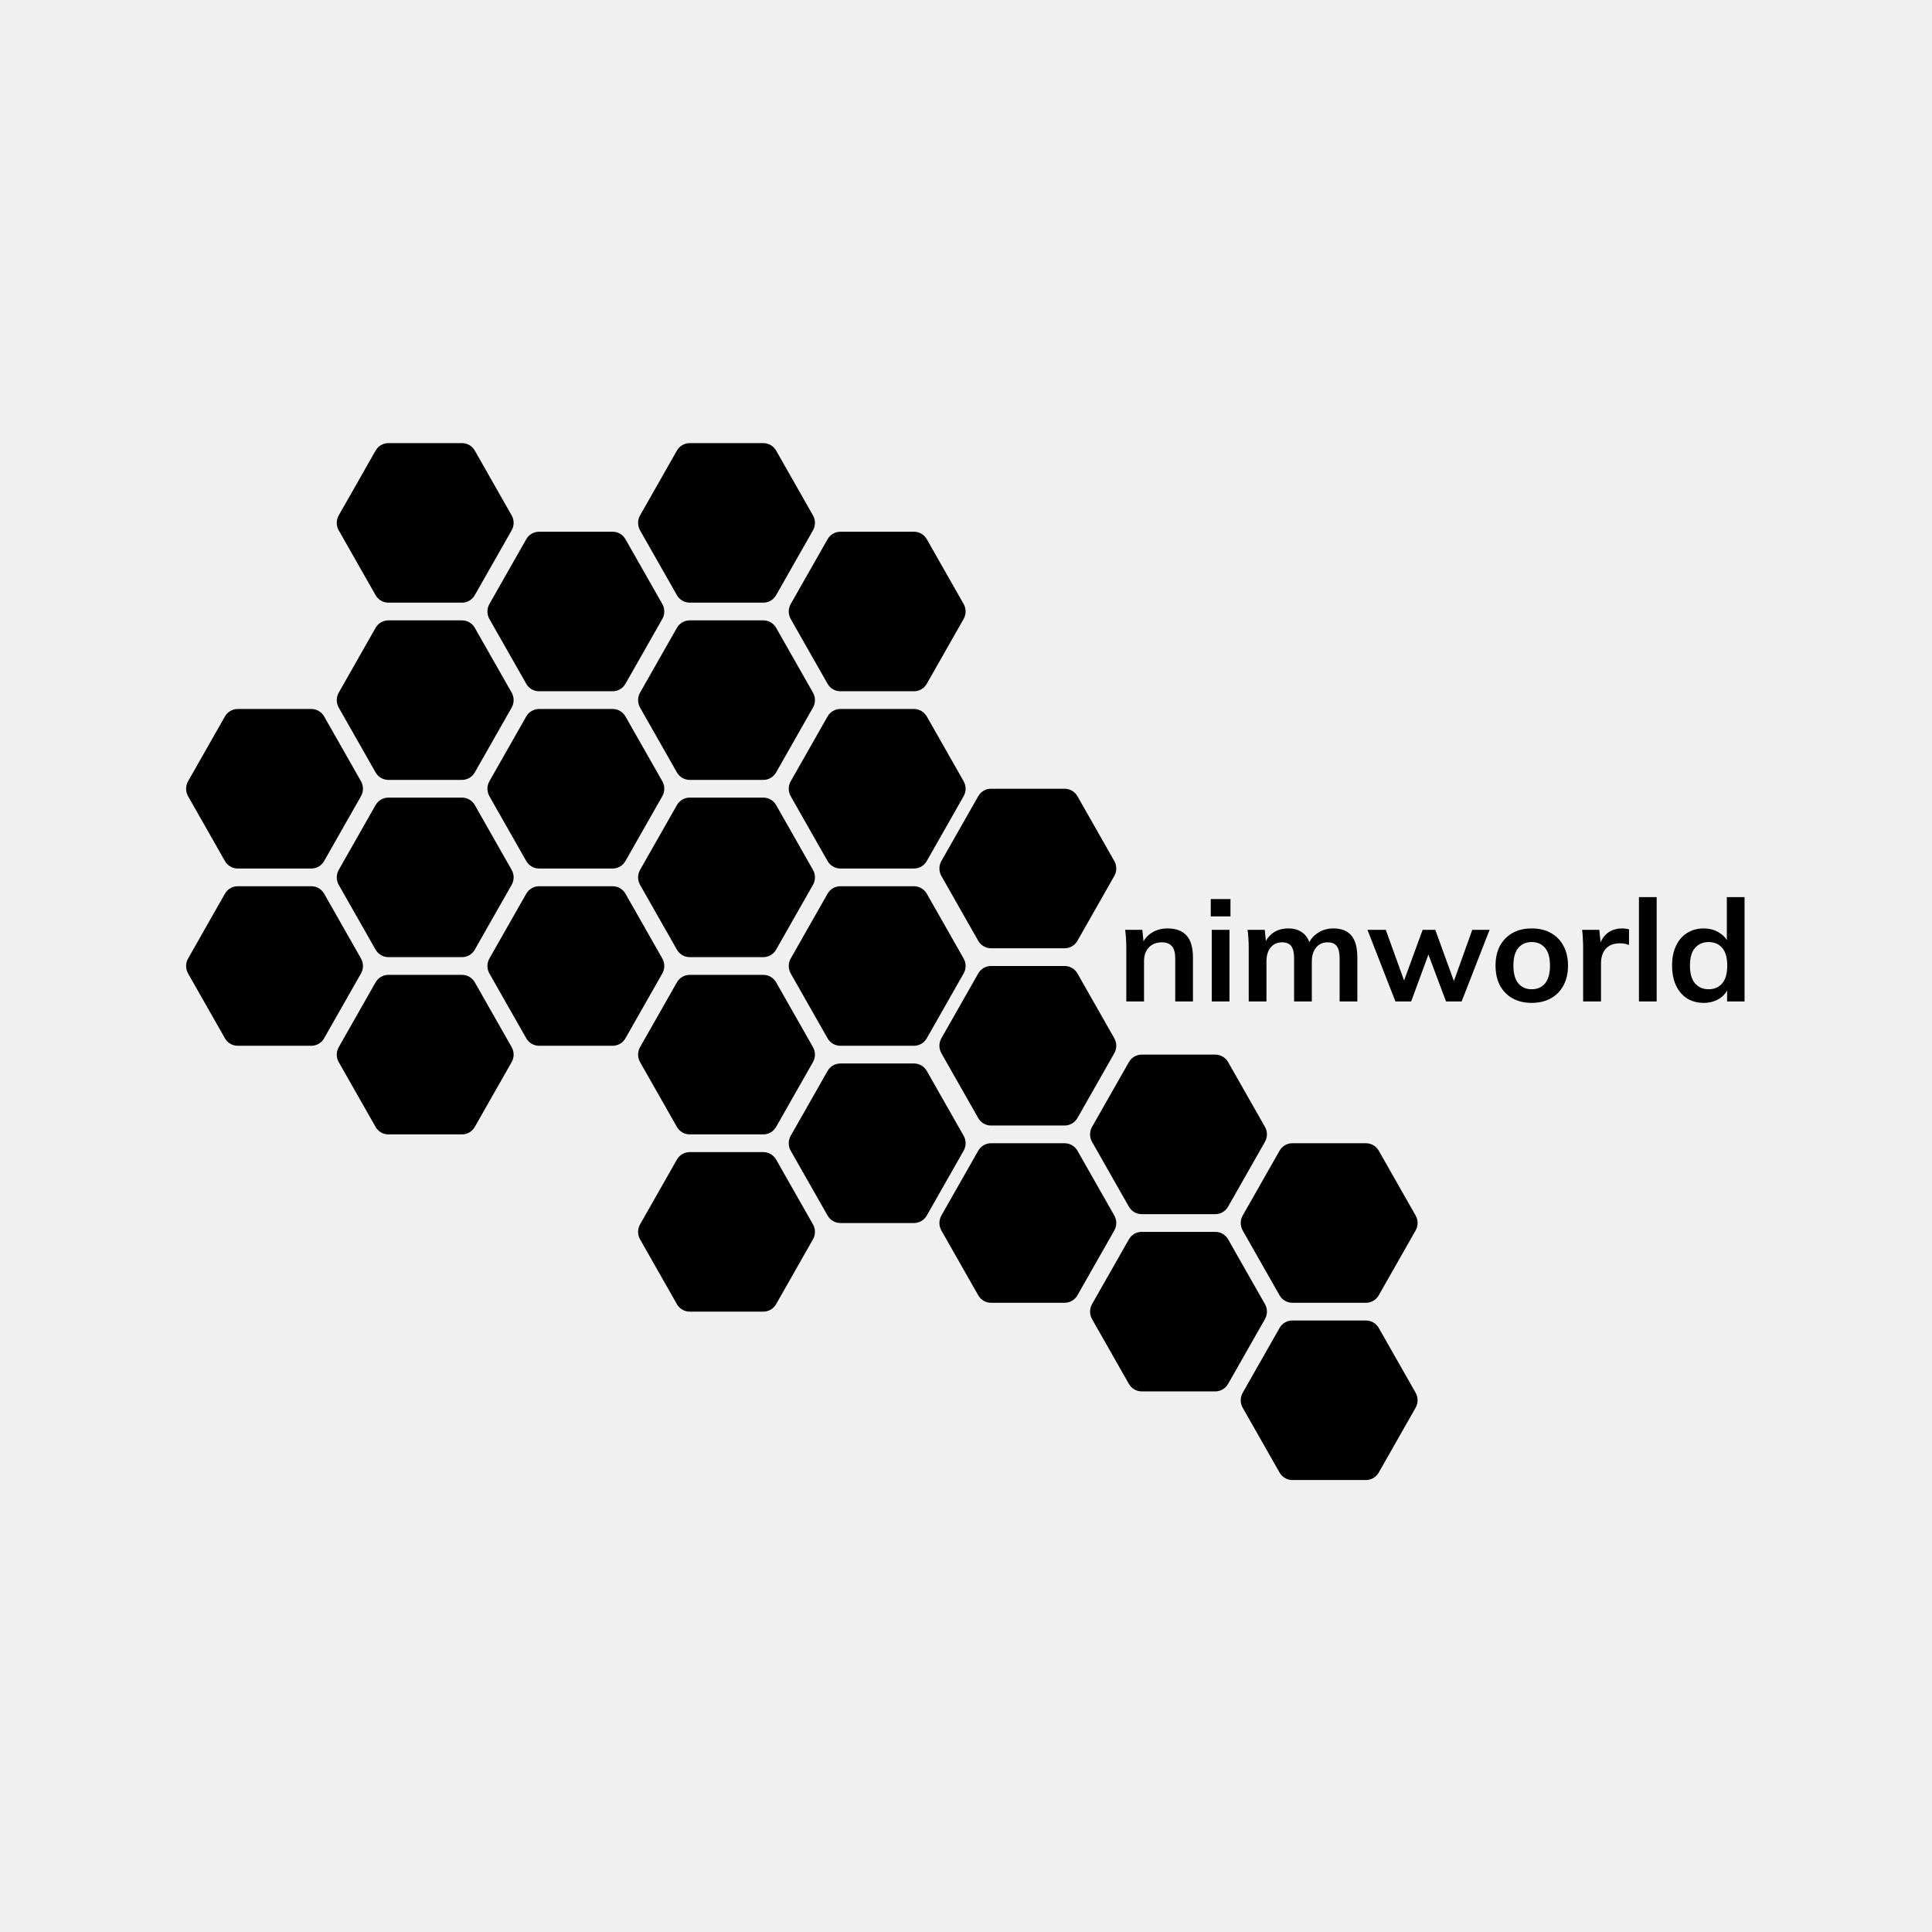
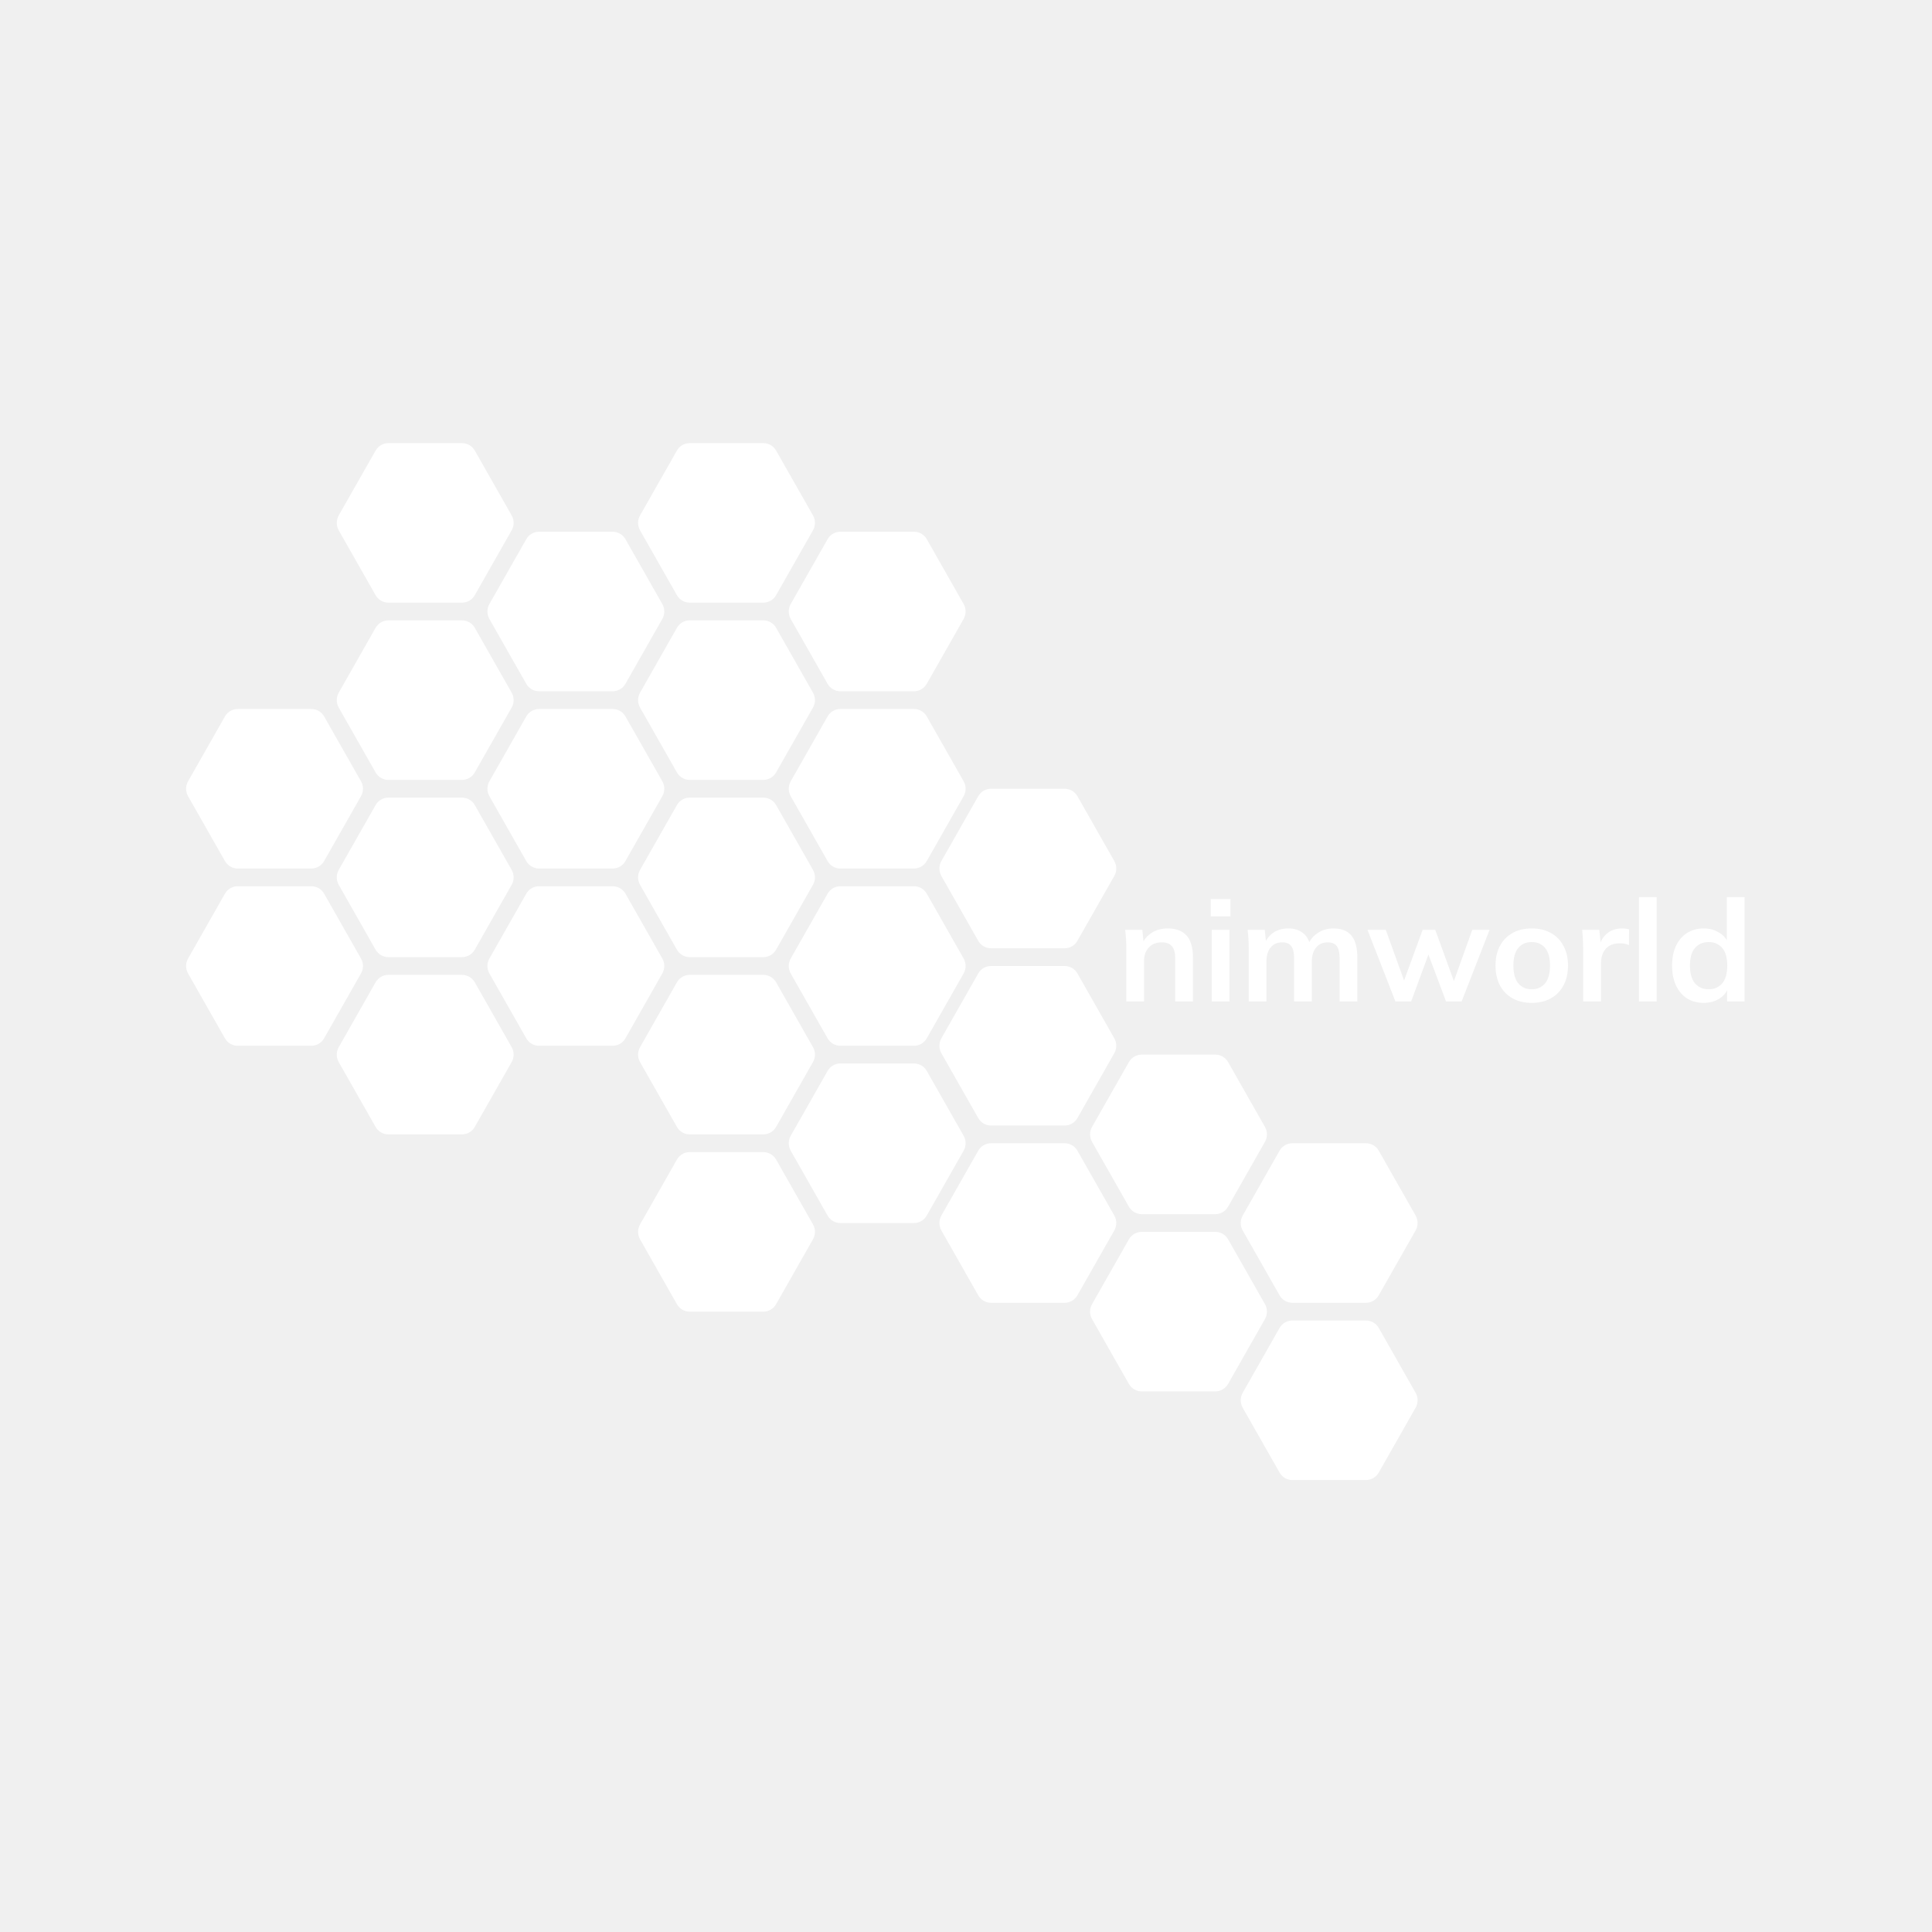
- <svg xmlns="http://www.w3.org/2000/svg" width="218" height="218" viewBox="0 0 218 218" fill="none">
-   <path d="M40.734 108.156L36.576 100.844C36.277 100.321 35.728 100 35.135 100H26.819C26.226 100 25.677 100.321 25.38 100.844L21.222 108.156C20.926 108.679 20.926 109.321 21.222 109.844L25.38 117.156C25.677 117.679 26.226 118 26.819 118H35.135C35.728 118 36.277 117.679 36.573 117.156L40.731 109.844C41.031 109.321 41.031 108.679 40.734 108.156Z" fill="black" />
-   <path d="M40.734 88.156L36.576 80.844C36.277 80.321 35.728 80 35.135 80H26.819C26.226 80 25.677 80.321 25.38 80.844L21.222 88.156C20.926 88.679 20.926 89.321 21.222 89.844L25.38 97.156C25.677 97.679 26.226 98 26.819 98H35.135C35.728 98 36.277 97.679 36.573 97.156L40.731 89.844C41.031 89.321 41.031 88.679 40.734 88.156Z" fill="black" />
-   <path d="M57.734 98.156L53.576 90.844C53.277 90.321 52.728 90 52.135 90H43.819C43.226 90 42.677 90.321 42.38 90.844L38.222 98.156C37.926 98.679 37.926 99.321 38.222 99.844L42.38 107.156C42.677 107.679 43.226 108 43.819 108H52.135C52.728 108 53.277 107.679 53.573 107.156L57.731 99.844C58.031 99.321 58.031 98.679 57.734 98.156Z" fill="black" />
-   <path d="M108.734 108.156L104.576 100.844C104.277 100.321 103.728 100 103.135 100H94.819C94.226 100 93.677 100.321 93.38 100.844L89.222 108.156C88.926 108.679 88.926 109.321 89.222 109.844L93.38 117.156C93.677 117.679 94.226 118 94.819 118H103.135C103.728 118 104.277 117.679 104.573 117.156L108.731 109.844C109.031 109.321 109.031 108.679 108.734 108.156Z" fill="black" />
-   <path d="M125.734 117.156L121.576 109.844C121.277 109.321 120.728 109 120.135 109H111.819C111.226 109 110.677 109.321 110.38 109.844L106.222 117.156C105.926 117.679 105.926 118.321 106.222 118.844L110.38 126.156C110.677 126.679 111.226 127 111.819 127H120.135C120.728 127 121.277 126.679 121.573 126.156L125.731 118.844C126.031 118.321 126.031 117.679 125.734 117.156Z" fill="black" />
-   <path d="M142.734 127.156L138.576 119.844C138.277 119.321 137.728 119 137.135 119H128.819C128.226 119 127.677 119.321 127.38 119.844L123.222 127.156C122.926 127.679 122.926 128.321 123.222 128.844L127.38 136.156C127.677 136.679 128.226 137 128.819 137H137.135C137.728 137 138.277 136.679 138.573 136.156L142.731 128.844C143.031 128.321 143.031 127.679 142.734 127.156Z" fill="black" />
-   <path d="M159.734 137.156L155.576 129.844C155.277 129.321 154.728 129 154.135 129H145.819C145.226 129 144.677 129.321 144.38 129.844L140.222 137.156C139.926 137.679 139.926 138.321 140.222 138.844L144.38 146.156C144.677 146.679 145.226 147 145.819 147H154.135C154.728 147 155.277 146.679 155.573 146.156L159.731 138.844C160.031 138.321 160.031 137.679 159.734 137.156Z" fill="black" />
-   <path d="M74.734 88.156L70.576 80.844C70.277 80.321 69.728 80 69.135 80H60.819C60.226 80 59.677 80.321 59.38 80.844L55.222 88.156C54.926 88.679 54.926 89.321 55.222 89.844L59.38 97.156C59.677 97.679 60.226 98 60.819 98H69.135C69.728 98 70.277 97.679 70.573 97.156L74.731 89.844C75.031 89.321 75.031 88.679 74.734 88.156Z" fill="black" />
-   <path d="M91.734 98.156L87.576 90.844C87.277 90.321 86.728 90 86.135 90H77.819C77.226 90 76.677 90.321 76.38 90.844L72.222 98.156C71.926 98.679 71.926 99.321 72.222 99.844L76.38 107.156C76.677 107.679 77.226 108 77.819 108H86.135C86.728 108 87.277 107.679 87.573 107.156L91.731 99.844C92.031 99.321 92.031 98.679 91.734 98.156Z" fill="black" />
-   <path d="M57.734 58.156L53.576 50.844C53.277 50.321 52.728 50 52.135 50H43.819C43.226 50 42.677 50.321 42.38 50.844L38.222 58.156C37.926 58.679 37.926 59.321 38.222 59.844L42.38 67.156C42.677 67.679 43.226 68 43.819 68H52.135C52.728 68 53.277 67.679 53.573 67.156L57.731 59.844C58.031 59.321 58.031 58.679 57.734 58.156Z" fill="black" />
-   <path d="M108.734 68.156L104.576 60.844C104.277 60.321 103.728 60 103.135 60H94.819C94.226 60 93.677 60.321 93.38 60.844L89.222 68.156C88.926 68.679 88.926 69.321 89.222 69.844L93.38 77.156C93.677 77.679 94.226 78 94.819 78H103.135C103.728 78 104.277 77.679 104.573 77.156L108.731 69.844C109.031 69.321 109.031 68.679 108.734 68.156Z" fill="black" />
-   <path d="M57.734 118.156L53.576 110.844C53.277 110.321 52.728 110 52.135 110H43.819C43.226 110 42.677 110.321 42.38 110.844L38.222 118.156C37.926 118.679 37.926 119.321 38.222 119.844L42.38 127.156C42.677 127.679 43.226 128 43.819 128H52.135C52.728 128 53.277 127.679 53.573 127.156L57.731 119.844C58.031 119.321 58.031 118.679 57.734 118.156Z" fill="black" />
-   <path d="M108.734 128.156L104.576 120.844C104.277 120.321 103.728 120 103.135 120H94.819C94.226 120 93.677 120.321 93.38 120.844L89.222 128.156C88.926 128.679 88.926 129.321 89.222 129.844L93.38 137.156C93.677 137.679 94.226 138 94.819 138H103.135C103.728 138 104.277 137.679 104.573 137.156L108.731 129.844C109.031 129.321 109.031 128.679 108.734 128.156Z" fill="black" />
-   <path d="M125.734 137.156L121.576 129.844C121.277 129.321 120.728 129 120.135 129H111.819C111.226 129 110.677 129.321 110.38 129.844L106.222 137.156C105.926 137.679 105.926 138.321 106.222 138.844L110.38 146.156C110.677 146.679 111.226 147 111.819 147H120.135C120.728 147 121.277 146.679 121.573 146.156L125.731 138.844C126.031 138.321 126.031 137.679 125.734 137.156Z" fill="black" />
-   <path d="M142.734 147.156L138.576 139.844C138.277 139.321 137.728 139 137.135 139H128.819C128.226 139 127.677 139.321 127.38 139.844L123.222 147.156C122.926 147.679 122.926 148.321 123.222 148.844L127.38 156.156C127.677 156.679 128.226 157 128.819 157H137.135C137.728 157 138.277 156.679 138.573 156.156L142.731 148.844C143.031 148.321 143.031 147.679 142.734 147.156Z" fill="black" />
-   <path d="M159.734 157.156L155.576 149.844C155.277 149.321 154.728 149 154.135 149H145.819C145.226 149 144.677 149.321 144.38 149.844L140.222 157.156C139.926 157.679 139.926 158.321 140.222 158.844L144.38 166.156C144.677 166.679 145.226 167 145.819 167H154.135C154.728 167 155.277 166.679 155.573 166.156L159.731 158.844C160.031 158.321 160.031 157.679 159.734 157.156Z" fill="black" />
-   <path d="M74.734 108.156L70.576 100.844C70.277 100.321 69.728 100 69.135 100H60.819C60.226 100 59.677 100.321 59.38 100.844L55.222 108.156C54.926 108.679 54.926 109.321 55.222 109.844L59.38 117.156C59.677 117.679 60.226 118 60.819 118H69.135C69.728 118 70.277 117.679 70.573 117.156L74.731 109.844C75.031 109.321 75.031 108.679 74.734 108.156Z" fill="black" />
-   <path d="M91.734 118.156L87.576 110.844C87.277 110.321 86.728 110 86.135 110H77.819C77.226 110 76.677 110.321 76.38 110.844L72.222 118.156C71.926 118.679 71.926 119.321 72.222 119.844L76.38 127.156C76.677 127.679 77.226 128 77.819 128H86.135C86.728 128 87.277 127.679 87.573 127.156L91.731 119.844C92.031 119.321 92.031 118.679 91.734 118.156Z" fill="black" />
-   <path d="M91.734 138.156L87.576 130.844C87.277 130.321 86.728 130 86.135 130H77.819C77.226 130 76.677 130.321 76.38 130.844L72.222 138.156C71.926 138.679 71.926 139.321 72.222 139.844L76.38 147.156C76.677 147.679 77.226 148 77.819 148H86.135C86.728 148 87.277 147.679 87.573 147.156L91.731 139.844C92.031 139.321 92.031 138.679 91.734 138.156Z" fill="black" />
-   <path d="M57.734 78.156L53.576 70.844C53.277 70.321 52.728 70 52.135 70H43.819C43.226 70 42.677 70.321 42.38 70.844L38.222 78.156C37.926 78.679 37.926 79.321 38.222 79.844L42.38 87.156C42.677 87.679 43.226 88 43.819 88H52.135C52.728 88 53.277 87.679 53.573 87.156L57.731 79.844C58.031 79.321 58.031 78.679 57.734 78.156Z" fill="black" />
-   <path d="M108.734 88.156L104.576 80.844C104.277 80.321 103.728 80 103.135 80H94.819C94.226 80 93.677 80.321 93.38 80.844L89.222 88.156C88.926 88.679 88.926 89.321 89.222 89.844L93.38 97.156C93.677 97.679 94.226 98 94.819 98H103.135C103.728 98 104.277 97.679 104.573 97.156L108.731 89.844C109.031 89.321 109.031 88.679 108.734 88.156Z" fill="black" />
-   <path d="M125.734 97.156L121.576 89.844C121.277 89.321 120.728 89 120.135 89H111.819C111.226 89 110.677 89.321 110.38 89.844L106.222 97.156C105.926 97.679 105.926 98.321 106.222 98.844L110.38 106.156C110.677 106.679 111.226 107 111.819 107H120.135C120.728 107 121.277 106.679 121.573 106.156L125.731 98.844C126.031 98.321 126.031 97.679 125.734 97.156Z" fill="black" />
-   <path d="M74.734 68.156L70.576 60.844C70.277 60.321 69.728 60 69.135 60H60.819C60.226 60 59.677 60.321 59.38 60.844L55.222 68.156C54.926 68.679 54.926 69.321 55.222 69.844L59.38 77.156C59.677 77.679 60.226 78 60.819 78H69.135C69.728 78 70.277 77.679 70.573 77.156L74.731 69.844C75.031 69.321 75.031 68.679 74.734 68.156Z" fill="black" />
-   <path d="M91.734 58.156L87.576 50.844C87.277 50.321 86.728 50 86.135 50H77.819C77.226 50 76.677 50.321 76.38 50.844L72.222 58.156C71.926 58.679 71.926 59.321 72.222 59.844L76.38 67.156C76.677 67.679 77.226 68 77.819 68H86.135C86.728 68 87.277 67.679 87.573 67.156L91.731 59.844C92.031 59.321 92.031 58.679 91.734 58.156Z" fill="black" />
-   <path d="M91.734 78.156L87.576 70.844C87.277 70.321 86.728 70 86.135 70H77.819C77.226 70 76.677 70.321 76.38 70.844L72.222 78.156C71.926 78.679 71.926 79.321 72.222 79.844L76.38 87.156C76.677 87.679 77.226 88 77.819 88H86.135C86.728 88 87.277 87.679 87.573 87.156L91.731 79.844C92.031 79.321 92.031 78.679 91.734 78.156Z" fill="black" />
-   <path d="M127.089 113.001V106.937C127.089 106.606 127.078 106.27 127.057 105.929C127.036 105.587 127.004 105.251 126.961 104.921H128.897L129.057 106.521H128.865C129.121 105.955 129.5 105.523 130.001 105.225C130.502 104.915 131.084 104.761 131.745 104.761C132.694 104.761 133.409 105.027 133.889 105.561C134.369 106.094 134.609 106.926 134.609 108.057V113.001H132.609V108.153C132.609 107.502 132.481 107.038 132.225 106.761C131.98 106.473 131.606 106.329 131.105 106.329C130.486 106.329 129.996 106.521 129.633 106.905C129.27 107.289 129.089 107.801 129.089 108.441V113.001H127.089ZM136.73 113.001V104.921H138.73V113.001H136.73ZM136.618 103.401V101.449H138.842V103.401H136.618ZM140.902 113.001V106.937C140.902 106.606 140.891 106.27 140.869 105.929C140.848 105.587 140.816 105.251 140.774 104.921H142.71L142.87 106.521H142.678C142.902 105.966 143.243 105.534 143.702 105.225C144.171 104.915 144.726 104.761 145.366 104.761C146.006 104.761 146.534 104.915 146.95 105.225C147.376 105.523 147.675 105.993 147.846 106.633H147.59C147.814 106.057 148.182 105.603 148.694 105.273C149.206 104.931 149.792 104.761 150.454 104.761C151.36 104.761 152.038 105.027 152.486 105.561C152.934 106.094 153.158 106.926 153.158 108.057V113.001H151.158V108.137C151.158 107.497 151.051 107.038 150.838 106.761C150.624 106.473 150.283 106.329 149.813 106.329C149.259 106.329 148.822 106.526 148.502 106.921C148.182 107.305 148.022 107.827 148.022 108.489V113.001H146.022V108.137C146.022 107.497 145.915 107.038 145.702 106.761C145.488 106.473 145.147 106.329 144.678 106.329C144.123 106.329 143.686 106.526 143.366 106.921C143.056 107.305 142.902 107.827 142.902 108.489V113.001H140.902ZM157.454 113.001L154.302 104.921H156.366L158.638 111.209H158.222L160.526 104.921H161.95L164.238 111.209H163.87L166.126 104.921H168.078L164.926 113.001H163.166L160.75 106.569H161.598L159.23 113.001H157.454ZM172.831 113.161C171.999 113.161 171.279 112.99 170.671 112.649C170.063 112.307 169.588 111.822 169.247 111.193C168.916 110.563 168.751 109.817 168.751 108.953C168.751 108.089 168.916 107.347 169.247 106.729C169.588 106.099 170.063 105.614 170.671 105.273C171.279 104.931 171.999 104.761 172.831 104.761C173.663 104.761 174.383 104.931 174.991 105.273C175.609 105.614 176.084 106.099 176.415 106.729C176.756 107.347 176.927 108.089 176.927 108.953C176.927 109.817 176.756 110.563 176.415 111.193C176.084 111.822 175.609 112.307 174.991 112.649C174.383 112.99 173.663 113.161 172.831 113.161ZM172.831 111.625C173.46 111.625 173.961 111.406 174.335 110.969C174.708 110.521 174.895 109.849 174.895 108.953C174.895 108.057 174.708 107.39 174.335 106.953C173.961 106.515 173.46 106.297 172.831 106.297C172.201 106.297 171.7 106.515 171.327 106.953C170.953 107.39 170.767 108.057 170.767 108.953C170.767 109.849 170.953 110.521 171.327 110.969C171.7 111.406 172.201 111.625 172.831 111.625ZM178.636 113.001V106.985C178.636 106.643 178.625 106.297 178.604 105.945C178.593 105.593 178.566 105.251 178.524 104.921H180.46L180.684 107.129H180.364C180.47 106.595 180.646 106.153 180.892 105.801C181.148 105.449 181.457 105.187 181.82 105.017C182.182 104.846 182.577 104.761 183.004 104.761C183.196 104.761 183.35 104.771 183.468 104.793C183.585 104.803 183.702 104.83 183.82 104.873L183.804 106.633C183.601 106.547 183.425 106.494 183.276 106.473C183.137 106.451 182.961 106.441 182.748 106.441C182.289 106.441 181.9 106.537 181.58 106.729C181.27 106.921 181.036 107.187 180.876 107.529C180.726 107.87 180.652 108.259 180.652 108.697V113.001H178.636ZM184.933 113.001V101.225H186.933V113.001H184.933ZM192.241 113.161C191.537 113.161 190.913 112.995 190.369 112.665C189.835 112.323 189.419 111.838 189.121 111.209C188.822 110.579 188.673 109.827 188.673 108.953C188.673 108.078 188.822 107.331 189.121 106.713C189.419 106.083 189.835 105.603 190.369 105.273C190.913 104.931 191.537 104.761 192.241 104.761C192.913 104.761 193.505 104.926 194.017 105.257C194.539 105.577 194.886 106.014 195.057 106.569H194.849V101.225H196.849V113.001H194.881V111.289H195.073C194.902 111.865 194.555 112.323 194.033 112.665C193.521 112.995 192.923 113.161 192.241 113.161ZM192.801 111.625C193.43 111.625 193.937 111.406 194.321 110.969C194.705 110.521 194.897 109.849 194.897 108.953C194.897 108.057 194.705 107.39 194.321 106.953C193.937 106.515 193.43 106.297 192.801 106.297C192.171 106.297 191.659 106.515 191.265 106.953C190.881 107.39 190.689 108.057 190.689 108.953C190.689 109.849 190.881 110.521 191.265 110.969C191.659 111.406 192.171 111.625 192.801 111.625Z" fill="black" />
+ <svg xmlns="http://www.w3.org/2000/svg" width="218" height="218" fill="none" viewBox="0 0 218 218">
+   <path fill="#fff" d="m40.734 108.156-4.158-7.312a1.66 1.66 0 0 0-1.441-.844h-8.316c-.593 0-1.142.321-1.439.844l-4.158 7.312a1.71 1.71 0 0 0 0 1.688l4.158 7.312c.297.523.846.844 1.439.844h8.316c.593 0 1.142-.321 1.438-.844l4.158-7.312c.3-.523.3-1.165.003-1.688M40.734 88.156l-4.158-7.312A1.66 1.66 0 0 0 35.135 80h-8.316c-.593 0-1.142.32-1.439.844l-4.158 7.312a1.71 1.71 0 0 0 0 1.688l4.158 7.312c.297.523.846.844 1.439.844h8.316c.593 0 1.142-.32 1.438-.844l4.158-7.312c.3-.523.3-1.165.003-1.688M57.734 98.156l-4.158-7.312A1.66 1.66 0 0 0 52.135 90h-8.316c-.593 0-1.142.32-1.439.844l-4.158 7.312a1.71 1.71 0 0 0 0 1.688l4.158 7.312c.297.523.846.844 1.439.844h8.316c.593 0 1.142-.321 1.438-.844l4.158-7.312c.3-.523.3-1.165.003-1.688M108.734 108.156l-4.158-7.312a1.66 1.66 0 0 0-1.441-.844h-8.316c-.593 0-1.142.321-1.439.844l-4.158 7.312a1.71 1.71 0 0 0 0 1.688l4.158 7.312c.297.523.846.844 1.439.844h8.316c.593 0 1.142-.321 1.438-.844l4.158-7.312c.3-.523.3-1.165.003-1.688M125.734 117.156l-4.158-7.312a1.66 1.66 0 0 0-1.441-.844h-8.316c-.593 0-1.142.321-1.439.844l-4.158 7.312a1.72 1.72 0 0 0 0 1.688l4.158 7.312c.297.523.846.844 1.439.844h8.316c.593 0 1.142-.321 1.438-.844l4.158-7.312c.3-.523.3-1.165.003-1.688M142.734 127.156l-4.158-7.312a1.66 1.66 0 0 0-1.441-.844h-8.316c-.593 0-1.142.321-1.439.844l-4.158 7.312a1.72 1.72 0 0 0 0 1.688l4.158 7.312c.297.523.846.844 1.439.844h8.316c.593 0 1.142-.321 1.438-.844l4.158-7.312c.3-.523.3-1.165.003-1.688M159.734 137.156l-4.158-7.312a1.66 1.66 0 0 0-1.441-.844h-8.316c-.593 0-1.142.321-1.439.844l-4.158 7.312a1.72 1.72 0 0 0 0 1.688l4.158 7.312c.297.523.846.844 1.439.844h8.316c.593 0 1.142-.321 1.438-.844l4.158-7.312c.3-.523.3-1.165.003-1.688M74.734 88.156l-4.158-7.312A1.66 1.66 0 0 0 69.135 80h-8.316c-.593 0-1.142.32-1.439.844l-4.158 7.312a1.71 1.71 0 0 0 0 1.688l4.158 7.312c.297.523.846.844 1.439.844h8.316c.593 0 1.142-.32 1.438-.844l4.158-7.312c.3-.523.3-1.165.003-1.688M91.734 98.156l-4.158-7.312A1.66 1.66 0 0 0 86.135 90h-8.316c-.593 0-1.142.32-1.439.844l-4.158 7.312a1.71 1.71 0 0 0 0 1.688l4.158 7.312c.297.523.846.844 1.439.844h8.316c.593 0 1.142-.321 1.438-.844l4.158-7.312c.3-.523.3-1.165.003-1.688M57.734 58.156l-4.158-7.312A1.66 1.66 0 0 0 52.135 50h-8.316c-.593 0-1.142.32-1.439.844l-4.158 7.312a1.71 1.71 0 0 0 0 1.688l4.158 7.312c.297.523.846.844 1.439.844h8.316c.593 0 1.142-.32 1.438-.844l4.158-7.312c.3-.523.3-1.165.003-1.688M108.734 68.156l-4.158-7.312a1.66 1.66 0 0 0-1.441-.844h-8.316c-.593 0-1.142.32-1.439.844l-4.158 7.312a1.71 1.71 0 0 0 0 1.688l4.158 7.312c.297.523.846.844 1.439.844h8.316c.593 0 1.142-.32 1.438-.844l4.158-7.312c.3-.523.3-1.165.003-1.688M57.734 118.156l-4.158-7.312a1.66 1.66 0 0 0-1.441-.844h-8.316c-.593 0-1.142.321-1.439.844l-4.158 7.312a1.71 1.71 0 0 0 0 1.688l4.158 7.312c.297.523.846.844 1.439.844h8.316c.593 0 1.142-.321 1.438-.844l4.158-7.312c.3-.523.3-1.165.003-1.688M108.734 128.156l-4.158-7.312a1.66 1.66 0 0 0-1.441-.844h-8.316c-.593 0-1.142.321-1.439.844l-4.158 7.312a1.71 1.71 0 0 0 0 1.688l4.158 7.312c.297.523.846.844 1.439.844h8.316c.593 0 1.142-.321 1.438-.844l4.158-7.312c.3-.523.3-1.165.003-1.688M125.734 137.156l-4.158-7.312a1.66 1.66 0 0 0-1.441-.844h-8.316c-.593 0-1.142.321-1.439.844l-4.158 7.312a1.72 1.72 0 0 0 0 1.688l4.158 7.312c.297.523.846.844 1.439.844h8.316c.593 0 1.142-.321 1.438-.844l4.158-7.312c.3-.523.3-1.165.003-1.688M142.734 147.156l-4.158-7.312a1.66 1.66 0 0 0-1.441-.844h-8.316c-.593 0-1.142.321-1.439.844l-4.158 7.312a1.72 1.72 0 0 0 0 1.688l4.158 7.312c.297.523.846.844 1.439.844h8.316c.593 0 1.142-.321 1.438-.844l4.158-7.312c.3-.523.3-1.165.003-1.688M159.734 157.156l-4.158-7.312a1.66 1.66 0 0 0-1.441-.844h-8.316c-.593 0-1.142.321-1.439.844l-4.158 7.312a1.72 1.72 0 0 0 0 1.688l4.158 7.312c.297.523.846.844 1.439.844h8.316c.593 0 1.142-.321 1.438-.844l4.158-7.312c.3-.523.3-1.165.003-1.688M74.734 108.156l-4.158-7.312a1.66 1.66 0 0 0-1.441-.844h-8.316c-.593 0-1.142.321-1.439.844l-4.158 7.312a1.71 1.71 0 0 0 0 1.688l4.158 7.312c.297.523.846.844 1.439.844h8.316c.593 0 1.142-.321 1.438-.844l4.158-7.312c.3-.523.3-1.165.003-1.688M91.734 118.156l-4.158-7.312a1.66 1.66 0 0 0-1.441-.844h-8.316c-.593 0-1.142.321-1.439.844l-4.158 7.312a1.71 1.71 0 0 0 0 1.688l4.158 7.312c.297.523.846.844 1.439.844h8.316c.593 0 1.142-.321 1.438-.844l4.158-7.312c.3-.523.3-1.165.003-1.688M91.734 138.156l-4.158-7.312a1.66 1.66 0 0 0-1.441-.844h-8.316c-.593 0-1.142.321-1.439.844l-4.158 7.312a1.71 1.71 0 0 0 0 1.688l4.158 7.312c.297.523.846.844 1.439.844h8.316c.593 0 1.142-.321 1.438-.844l4.158-7.312c.3-.523.3-1.165.003-1.688M57.734 78.156l-4.158-7.312A1.66 1.66 0 0 0 52.135 70h-8.316c-.593 0-1.142.32-1.439.844l-4.158 7.312a1.71 1.71 0 0 0 0 1.688l4.158 7.312c.297.523.846.844 1.439.844h8.316c.593 0 1.142-.32 1.438-.844l4.158-7.312c.3-.523.3-1.165.003-1.688M108.734 88.156l-4.158-7.312a1.66 1.66 0 0 0-1.441-.844h-8.316c-.593 0-1.142.32-1.439.844l-4.158 7.312a1.71 1.71 0 0 0 0 1.688l4.158 7.312c.297.523.846.844 1.439.844h8.316c.593 0 1.142-.32 1.438-.844l4.158-7.312c.3-.523.3-1.165.003-1.688M125.734 97.156l-4.158-7.312a1.66 1.66 0 0 0-1.441-.844h-8.316c-.593 0-1.142.32-1.439.844l-4.158 7.312a1.72 1.72 0 0 0 0 1.688l4.158 7.312c.297.523.846.844 1.439.844h8.316c.593 0 1.142-.321 1.438-.844l4.158-7.312c.3-.523.3-1.165.003-1.688M74.734 68.156l-4.158-7.312A1.66 1.66 0 0 0 69.135 60h-8.316c-.593 0-1.142.32-1.439.844l-4.158 7.312a1.71 1.71 0 0 0 0 1.688l4.158 7.312c.297.523.846.844 1.439.844h8.316c.593 0 1.142-.32 1.438-.844l4.158-7.312c.3-.523.3-1.165.003-1.688M91.734 58.156l-4.158-7.312A1.66 1.66 0 0 0 86.135 50h-8.316c-.593 0-1.142.32-1.439.844l-4.158 7.312a1.71 1.71 0 0 0 0 1.688l4.158 7.312c.297.523.846.844 1.439.844h8.316c.593 0 1.142-.32 1.438-.844l4.158-7.312c.3-.523.3-1.165.003-1.688M91.734 78.156l-4.158-7.312A1.66 1.66 0 0 0 86.135 70h-8.316c-.593 0-1.142.32-1.439.844l-4.158 7.312a1.71 1.71 0 0 0 0 1.688l4.158 7.312c.297.523.846.844 1.439.844h8.316c.593 0 1.142-.32 1.438-.844l4.158-7.312c.3-.523.3-1.165.003-1.688M127.089 113.001v-6.064a16 16 0 0 0-.128-2.016h1.936l.16 1.6h-.192a2.8 2.8 0 0 1 1.136-1.296q.752-.464 1.744-.464 1.424 0 2.144.8t.72 2.496v4.944h-2v-4.848q0-.977-.384-1.392-.368-.432-1.12-.432-.928 0-1.472.576t-.544 1.536v4.56zm9.641 0v-8.08h2v8.08zm-.112-9.6v-1.952h2.224v1.952zm4.284 9.6v-6.064q0-.497-.033-1.008a16 16 0 0 0-.095-1.008h1.936l.16 1.6h-.192q.336-.832 1.024-1.296.704-.464 1.664-.464t1.584.464q.64.447.896 1.408h-.256a2.77 2.77 0 0 1 1.104-1.36q.768-.512 1.76-.512 1.36 0 2.032.8t.672 2.496v4.944h-2v-4.864q0-.96-.32-1.376-.32-.432-1.025-.432-.831 0-1.311.592-.48.576-.48 1.568v4.512h-2v-4.864q0-.96-.32-1.376-.32-.432-1.024-.432-.832 0-1.312.592-.465.576-.464 1.568v4.512zm16.552 0-3.152-8.08h2.064l2.272 6.288h-.416l2.304-6.288h1.424l2.288 6.288h-.368l2.256-6.288h1.952l-3.152 8.08h-1.76l-2.416-6.432h.848l-2.368 6.432zm15.377.16q-1.248 0-2.16-.512a3.6 3.6 0 0 1-1.424-1.456q-.496-.944-.496-2.24t.496-2.224a3.6 3.6 0 0 1 1.424-1.456q.912-.512 2.16-.512t2.16.512a3.47 3.47 0 0 1 1.424 1.456q.512.927.512 2.224 0 1.296-.512 2.24a3.5 3.5 0 0 1-1.424 1.456q-.912.512-2.16.512m0-1.536q.943 0 1.504-.656.56-.672.56-2.016t-.56-2-1.504-.656-1.504.656-.56 2 .56 2.016q.56.656 1.504.656m5.805 1.376v-6.016q0-.513-.032-1.04a11 11 0 0 0-.08-1.024h1.936l.224 2.208h-.32q.159-.8.528-1.328.384-.529.928-.784a2.7 2.7 0 0 1 1.184-.256q.287 0 .464.032.175.015.352.08l-.016 1.76a2.2 2.2 0 0 0-.528-.16 3.5 3.5 0 0 0-.528-.032q-.688 0-1.168.288-.465.287-.704.8-.225.511-.224 1.168v4.304zm6.297 0v-11.776h2v11.776zm7.308.16q-1.056 0-1.872-.496-.801-.513-1.248-1.456-.448-.945-.448-2.256 0-1.313.448-2.24.447-.945 1.248-1.44.816-.512 1.872-.512 1.008 0 1.776.496.783.48 1.04 1.312h-.208v-5.344h2v11.776h-1.968v-1.712h.192a2.43 2.43 0 0 1-1.04 1.376q-.769.495-1.792.496m.56-1.536q.944 0 1.52-.656.576-.672.576-2.016t-.576-2-1.52-.656-1.536.656q-.576.656-.576 2t.576 2.016q.591.656 1.536.656" />
</svg>
